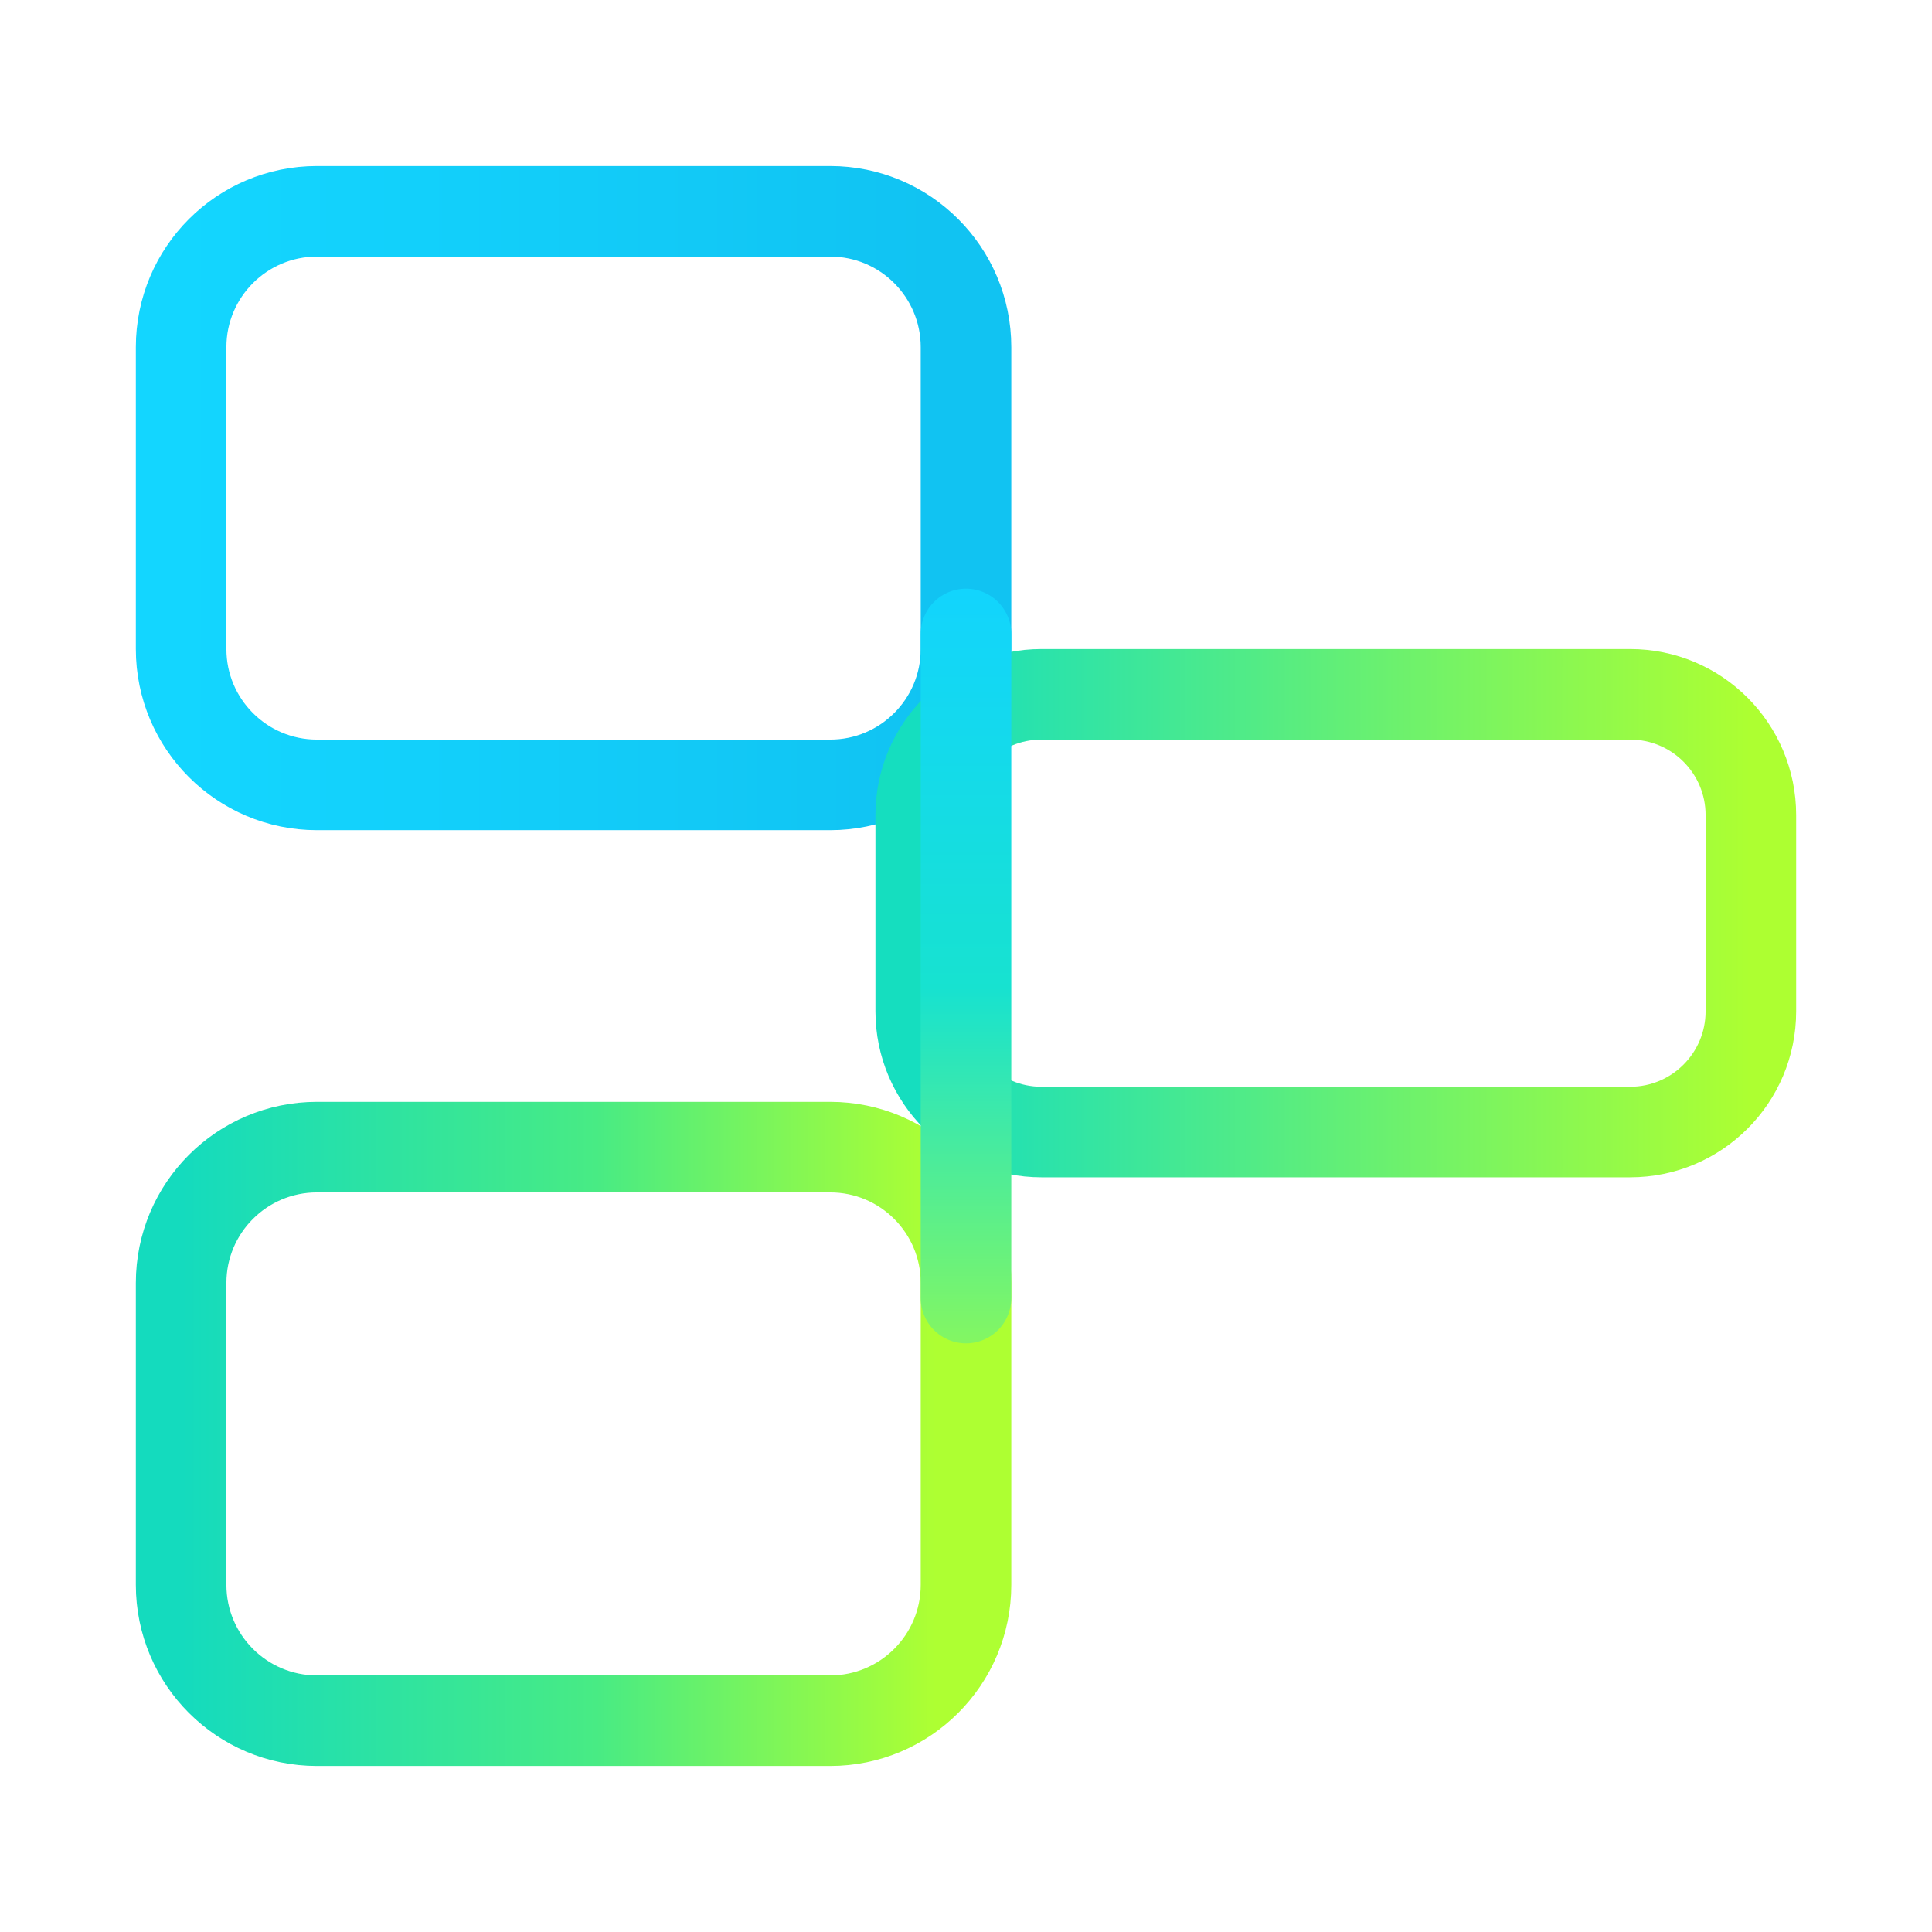
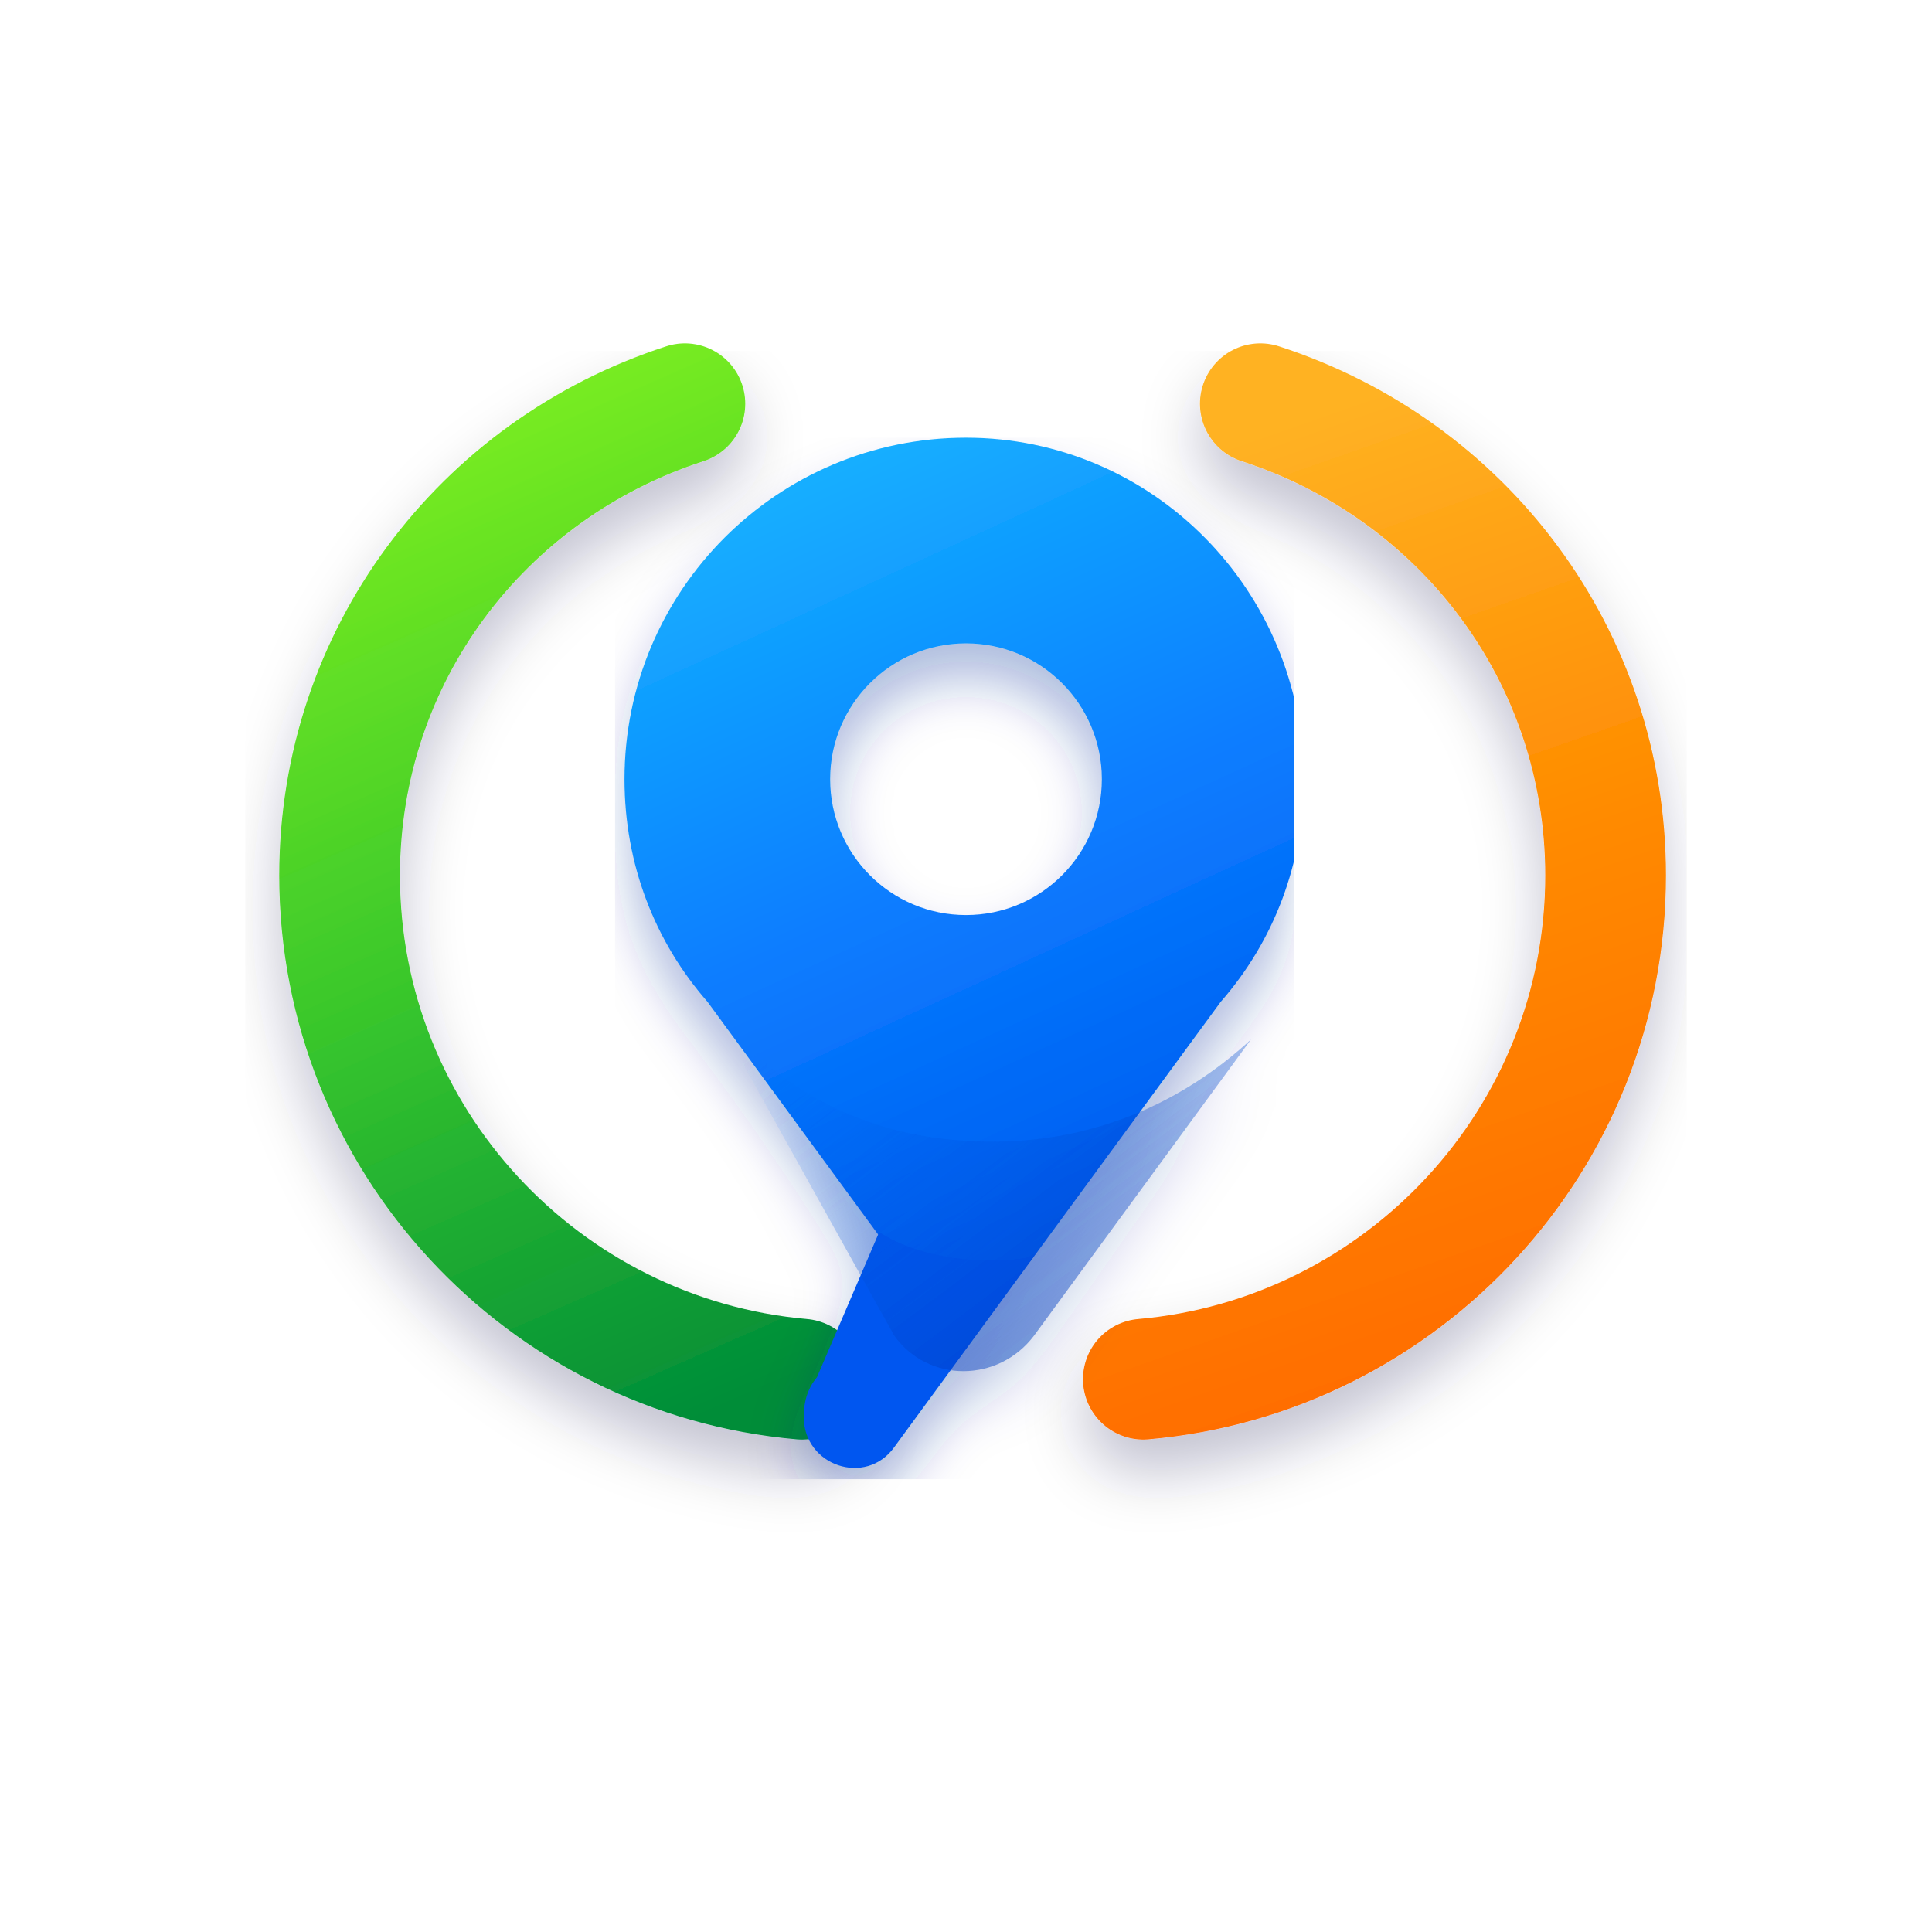
- <svg xmlns="http://www.w3.org/2000/svg" viewBox="0 0 256 256" fill="none" role="img" aria-labelledby="title desc" shape-rendering="geometricPrecision">
+ <svg xmlns="http://www.w3.org/2000/svg" viewBox="0 0 1024 1024" fill="none" role="img" aria-labelledby="title desc" shape-rendering="geometricPrecision">
  <defs>
-     <linearGradient id="topStroke" x1="24" y1="68" x2="124" y2="68" gradientUnits="userSpaceOnUse">
-       <stop offset="0" stop-color="#13D6FF" />
-       <stop offset="1" stop-color="#11C3F2" />
+     <linearGradient id="waselBlue" x1="382" y1="228" x2="626" y2="759" gradientUnits="userSpaceOnUse">
+       <stop offset="0" stop-color="#18B8FF" />
+       <stop offset="0.45" stop-color="#087DFF" />
+       <stop offset="1" stop-color="#0048E8" />
    </linearGradient>
-     <linearGradient id="rightStroke" x1="122" y1="122" x2="232" y2="122" gradientUnits="userSpaceOnUse">
-       <stop offset="0" stop-color="#15DEBF" />
-       <stop offset="1" stop-color="#ADFF31" />
+     <linearGradient id="waselBlueShade" x1="478" y1="498" x2="618" y2="684" gradientUnits="userSpaceOnUse">
+       <stop offset="0" stop-color="#0067F7" stop-opacity="0" />
+       <stop offset="1" stop-color="#0036B9" stop-opacity="0.52" />
    </linearGradient>
-     <linearGradient id="bottomStroke" x1="24" y1="190" x2="124" y2="190" gradientUnits="userSpaceOnUse">
-       <stop offset="0" stop-color="#14DBBE" />
-       <stop offset="0.55" stop-color="#48EB84" />
-       <stop offset="1" stop-color="#AEFF32" />
+     <linearGradient id="waselGreen" x1="206" y1="230" x2="425" y2="728" gradientUnits="userSpaceOnUse">
+       <stop offset="0" stop-color="#7BEE20" />
+       <stop offset="0.5" stop-color="#39C72C" />
+       <stop offset="1" stop-color="#008D38" />
    </linearGradient>
-     <linearGradient id="linkStroke" x1="128" y1="76" x2="128" y2="198" gradientUnits="userSpaceOnUse">
-       <stop offset="0" stop-color="#12D4FF" />
-       <stop offset="0.45" stop-color="#17E2D0" />
-       <stop offset="1" stop-color="#B1FF33" />
+     <linearGradient id="waselOrange" x1="666" y1="230" x2="842" y2="734" gradientUnits="userSpaceOnUse">
+       <stop offset="0" stop-color="#FFB223" />
+       <stop offset="0.48" stop-color="#FF8A00" />
+       <stop offset="1" stop-color="#FF6900" />
    </linearGradient>
+     <filter id="softShadow" x="130" y="168" width="764" height="682" filterUnits="userSpaceOnUse" color-interpolation-filters="sRGB">
+       <feDropShadow dx="0" dy="18" stdDeviation="16" flood-color="#001B40" flood-opacity="0.24" />
+     </filter>
+     <filter id="pinShadow" x="326" y="214" width="360" height="570" filterUnits="userSpaceOnUse" color-interpolation-filters="sRGB">
+       <feDropShadow dx="0" dy="18" stdDeviation="14" flood-color="#002B98" flood-opacity="0.32" />
+     </filter>
  </defs>
-   <rect x="24" y="28" width="104" height="76" rx="18" stroke="url(#topStroke)" stroke-width="12" />
-   <rect x="122" y="92" width="110" height="58" rx="16" stroke="url(#rightStroke)" stroke-width="12" />
-   <rect x="24" y="152" width="104" height="76" rx="18" stroke="url(#bottomStroke)" stroke-width="12" />
-   <path d="M128 84V172" stroke="url(#linkStroke)" stroke-width="12" stroke-linecap="round" />
+   <g filter="url(#softShadow)" stroke-linecap="round">
+     <path d="M363 214C255 249 180 348 180 464c0 140 108 255 245 267" stroke="url(#waselGreen)" stroke-width="64" />
+     <path d="M668 214c108 35 183 134 183 250 0 140-108 255-245 267" stroke="url(#waselOrange)" stroke-width="64" />
+   </g>
+   <g filter="url(#pinShadow)">
+     <path d="M512 232c-100 0-181 81-181 181 0 45 16 86 44 118l99 135c18 25 55 25 74 0l99-135c28-32 44-73 44-118 0-100-80-181-179-181Zm0 253a72 72 0 1 1 0-144 72 72 0 0 1 0 144Z" fill="url(#waselBlue)" />
+     <path d="M466 653c21 14 56 18 82 13l-74 101c-15 21-48 10-48-16 0-8 2-15 7-21l33-77Z" fill="#0057F0" />
+     <path d="M376 532c39 51 92 75 158 73 48-2 92-20 129-54l-115 157c-19 25-56 25-74 0L376 532Z" fill="url(#waselBlueShade)" />
+   </g>
</svg>
